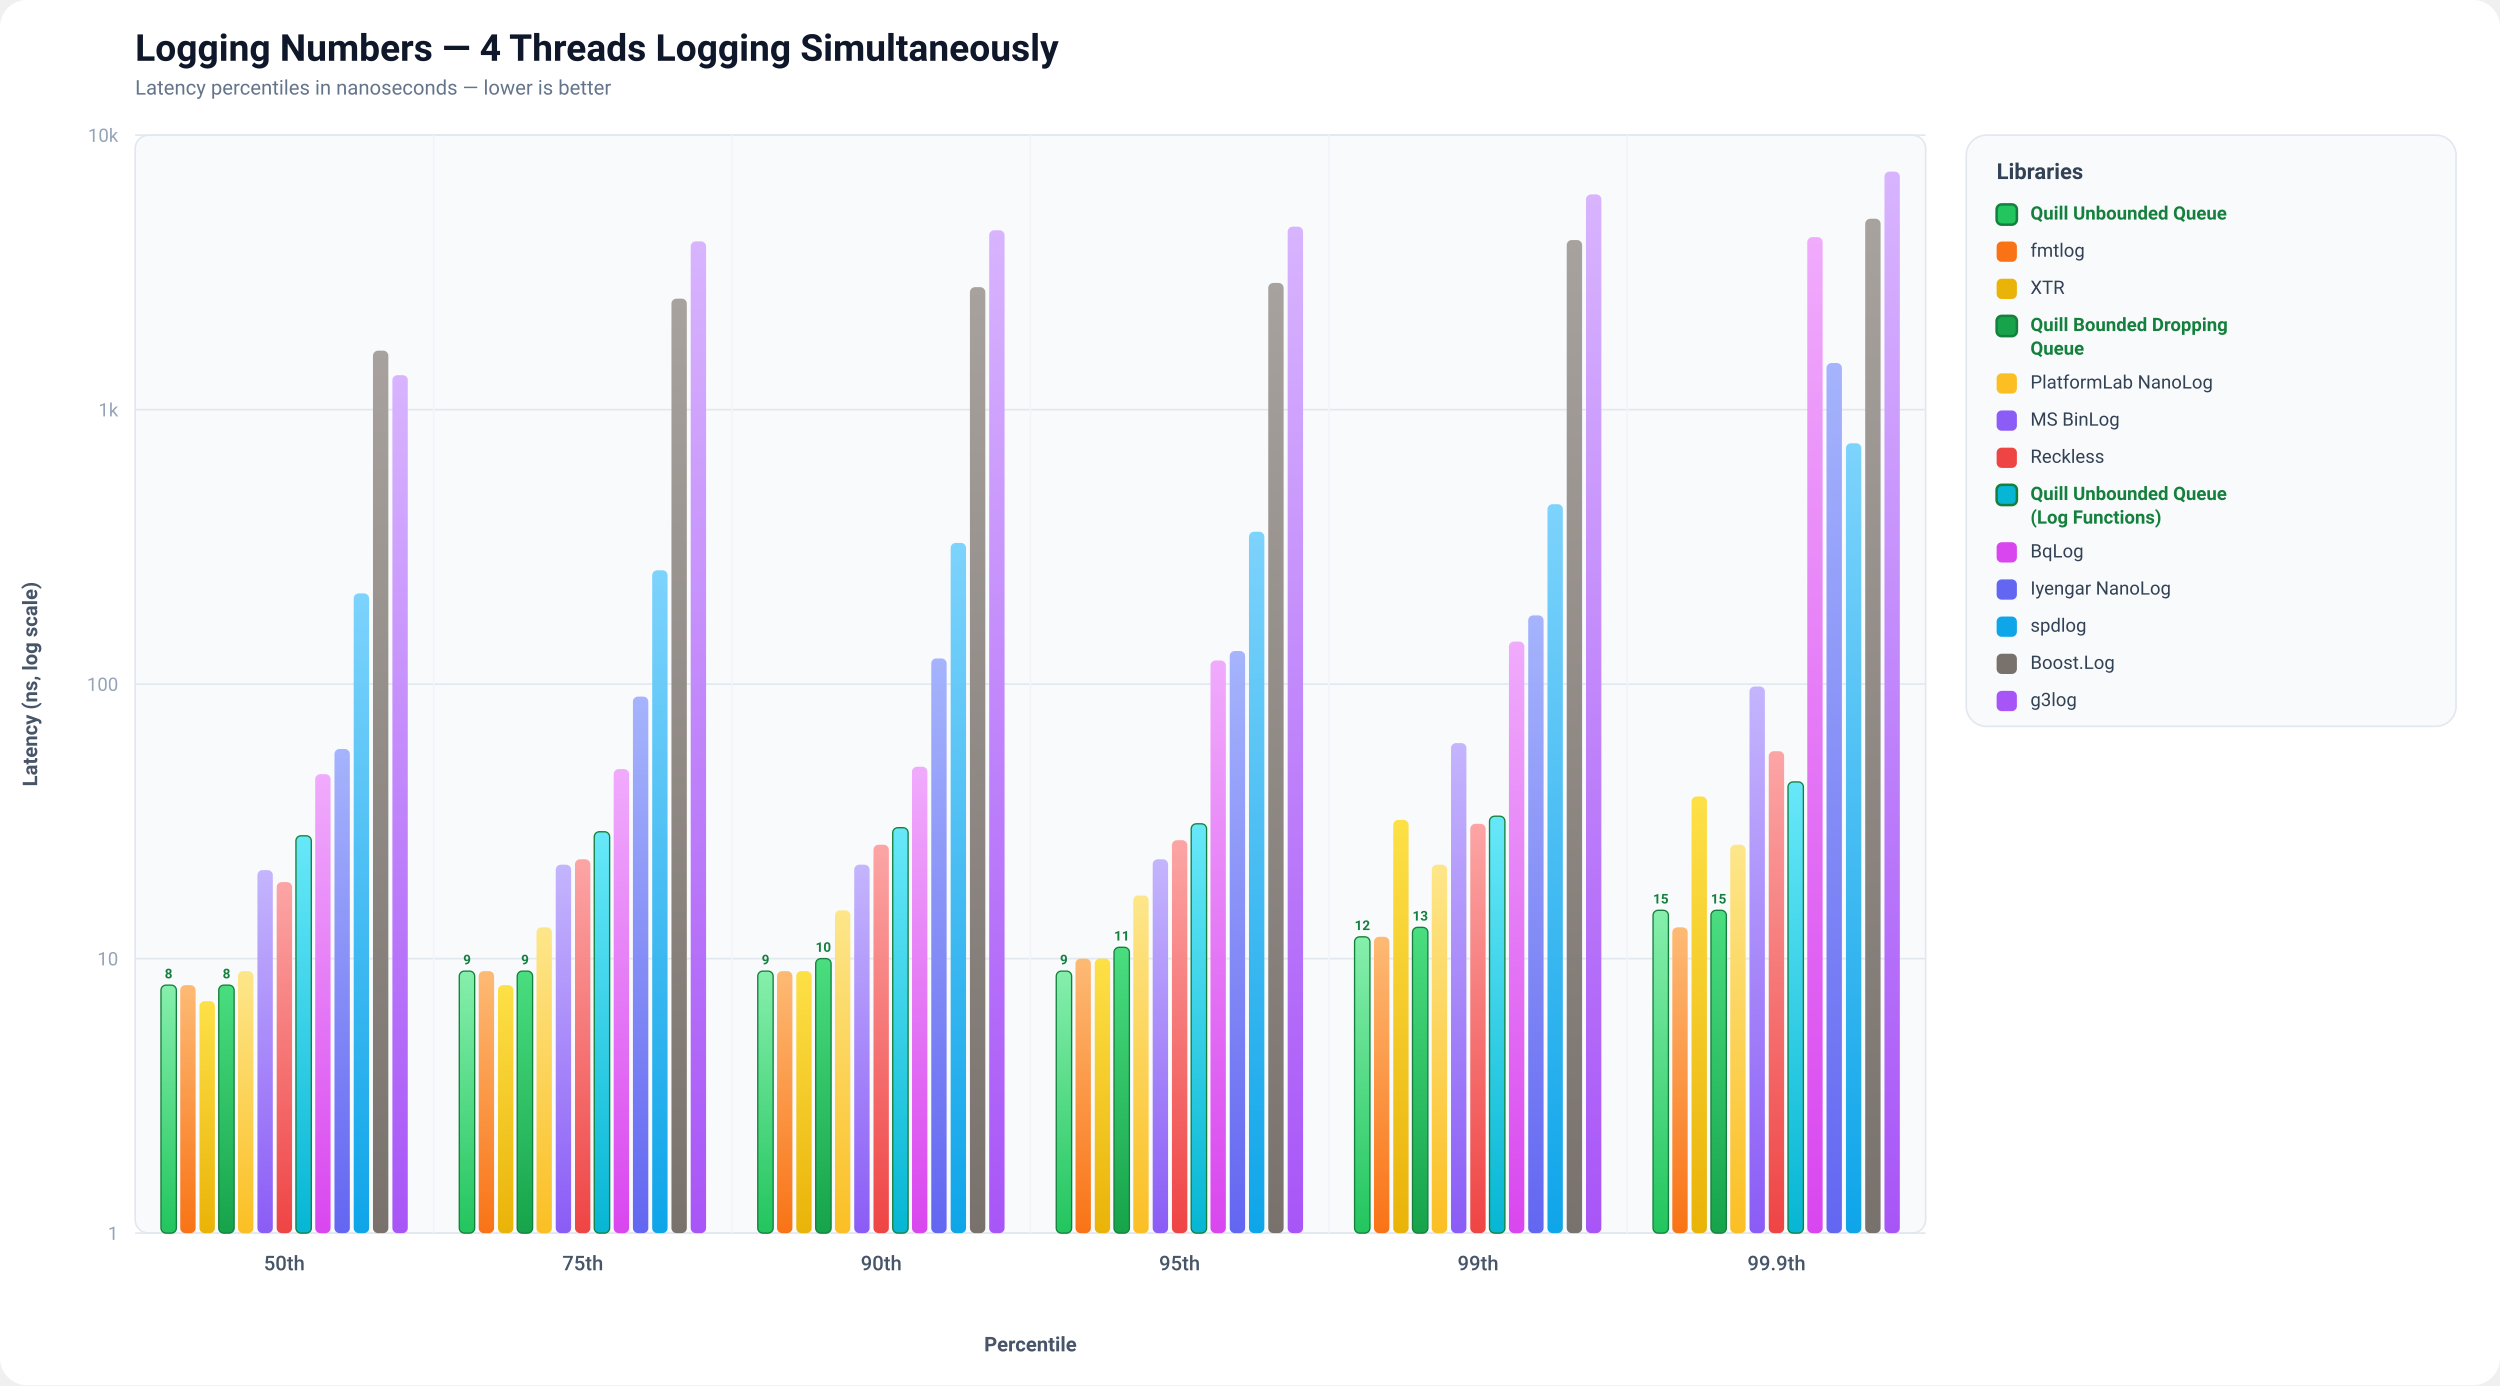
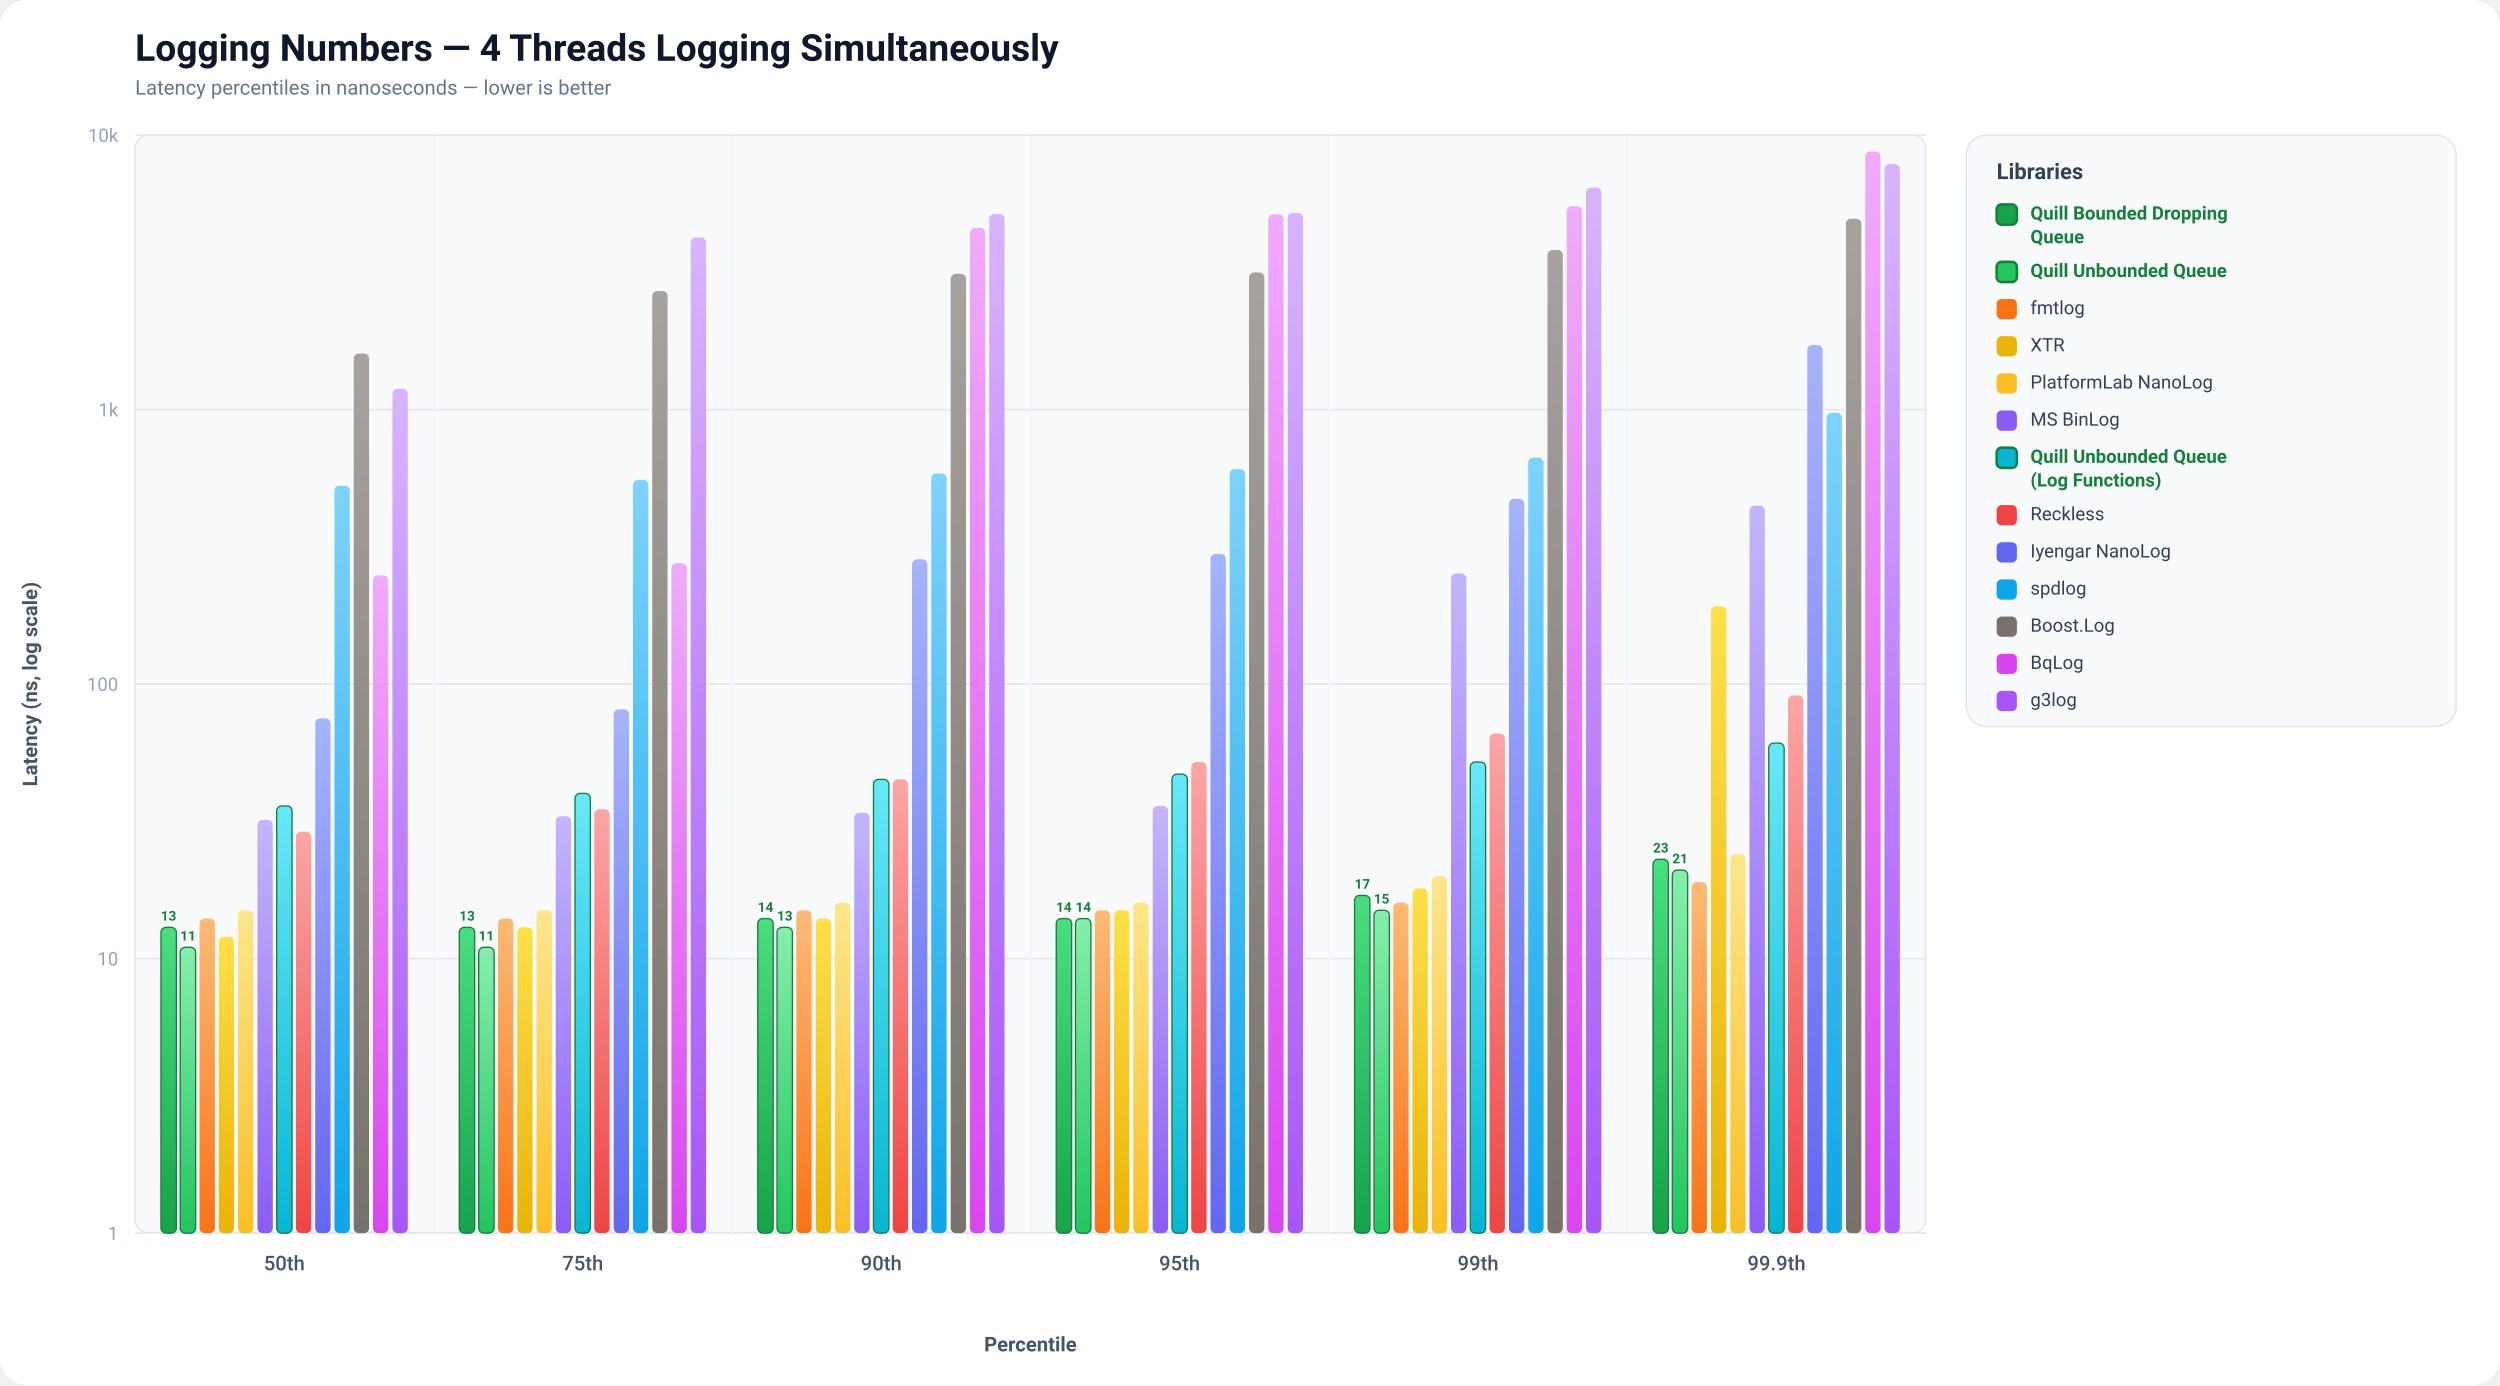
<svg xmlns="http://www.w3.org/2000/svg" width="1480" height="820" viewBox="0 0 1480 820">
  <defs>
+     <linearGradient id="grad_Quill_Bounded_Dropping_Queue" x1="0" y1="0" x2="0" y2="1">
+       <stop offset="0%" stop-color="#4ade80" />
+       <stop offset="100%" stop-color="#16a34a" />
+     </linearGradient>
    <linearGradient id="grad_Quill_Unbounded_Queue" x1="0" y1="0" x2="0" y2="1">
      <stop offset="0%" stop-color="#86efac" />
      <stop offset="100%" stop-color="#22c55e" />
    </linearGradient>
    <linearGradient id="grad_fmtlog" x1="0" y1="0" x2="0" y2="1">
      <stop offset="0%" stop-color="#fdba74" />
      <stop offset="100%" stop-color="#f97316" />
    </linearGradient>
    <linearGradient id="grad_XTR" x1="0" y1="0" x2="0" y2="1">
      <stop offset="0%" stop-color="#fde047" />
      <stop offset="100%" stop-color="#eab308" />
    </linearGradient>
-     <linearGradient id="grad_Quill_Bounded_Dropping_Queue" x1="0" y1="0" x2="0" y2="1">
-       <stop offset="0%" stop-color="#4ade80" />
-       <stop offset="100%" stop-color="#16a34a" />
-     </linearGradient>
    <linearGradient id="grad_PlatformLab_NanoLog" x1="0" y1="0" x2="0" y2="1">
      <stop offset="0%" stop-color="#fde68a" />
      <stop offset="100%" stop-color="#fbbf24" />
    </linearGradient>
    <linearGradient id="grad_MS_BinLog" x1="0" y1="0" x2="0" y2="1">
      <stop offset="0%" stop-color="#c4b5fd" />
      <stop offset="100%" stop-color="#8b5cf6" />
    </linearGradient>
+     <linearGradient id="grad_Quill_Unbounded_Queue__Log_Functions_" x1="0" y1="0" x2="0" y2="1">
+       <stop offset="0%" stop-color="#67e8f9" />
+       <stop offset="100%" stop-color="#06b6d4" />
+     </linearGradient>
    <linearGradient id="grad_Reckless" x1="0" y1="0" x2="0" y2="1">
      <stop offset="0%" stop-color="#fca5a5" />
      <stop offset="100%" stop-color="#ef4444" />
    </linearGradient>
-     <linearGradient id="grad_Quill_Unbounded_Queue__Log_Functions_" x1="0" y1="0" x2="0" y2="1">
-       <stop offset="0%" stop-color="#67e8f9" />
-       <stop offset="100%" stop-color="#06b6d4" />
+     <linearGradient id="grad_Iyengar_NanoLog" x1="0" y1="0" x2="0" y2="1">
+       <stop offset="0%" stop-color="#a5b4fc" />
+       <stop offset="100%" stop-color="#6366f1" />
+     </linearGradient>
+     <linearGradient id="grad_spdlog" x1="0" y1="0" x2="0" y2="1">
+       <stop offset="0%" stop-color="#7dd3fc" />
+       <stop offset="100%" stop-color="#0ea5e9" />
+     </linearGradient>
+     <linearGradient id="grad_Boost_Log" x1="0" y1="0" x2="0" y2="1">
+       <stop offset="0%" stop-color="#a8a29e" />
+       <stop offset="100%" stop-color="#78716c" />
    </linearGradient>
    <linearGradient id="grad_BqLog" x1="0" y1="0" x2="0" y2="1">
      <stop offset="0%" stop-color="#f0abfc" />
      <stop offset="100%" stop-color="#d946ef" />
-     </linearGradient>
-     <linearGradient id="grad_Iyengar_NanoLog" x1="0" y1="0" x2="0" y2="1">
-       <stop offset="0%" stop-color="#a5b4fc" />
-       <stop offset="100%" stop-color="#6366f1" />
-     </linearGradient>
-     <linearGradient id="grad_spdlog" x1="0" y1="0" x2="0" y2="1">
-       <stop offset="0%" stop-color="#7dd3fc" />
-       <stop offset="100%" stop-color="#0ea5e9" />
-     </linearGradient>
-     <linearGradient id="grad_Boost_Log" x1="0" y1="0" x2="0" y2="1">
-       <stop offset="0%" stop-color="#a8a29e" />
-       <stop offset="100%" stop-color="#78716c" />
    </linearGradient>
    <linearGradient id="grad_g3log" x1="0" y1="0" x2="0" y2="1">
      <stop offset="0%" stop-color="#d8b4fe" />
      <stop offset="100%" stop-color="#a855f7" />
    </linearGradient>
  </defs>
  <rect width="100%" height="100%" fill="#ffffff" rx="16" />
  <text x="80.0" y="36.0" font-family="-apple-system, BlinkMacSystemFont, Segoe UI, Roboto, Helvetica Neue, Arial, sans-serif" font-size="22" font-weight="700" text-anchor="start" fill="#0f172a">Logging Numbers — 4 Threads Logging Simultaneously</text>
  <text x="80.0" y="56.0" font-family="-apple-system, BlinkMacSystemFont, Segoe UI, Roboto, Helvetica Neue, Arial, sans-serif" font-size="12" font-weight="400" text-anchor="start" fill="#64748b">Latency percentiles in nanoseconds — lower is better</text>
  <rect x="80" y="80" width="1060" height="650" rx="8" fill="#f8fafc" stroke="#e2e8f0" stroke-width="1" />
  <line x1="80" y1="730.0" x2="1140" y2="730.0" stroke="#e2e8f0" stroke-width="1" />
  <text x="70.0" y="734.0" font-family="-apple-system, BlinkMacSystemFont, Segoe UI, Roboto, Helvetica Neue, Arial, sans-serif" font-size="11" font-weight="400" text-anchor="end" fill="#94a3b8">1</text>
  <line x1="80" y1="567.5" x2="1140" y2="567.5" stroke="#e2e8f0" stroke-width="1" />
  <text x="70.0" y="571.5" font-family="-apple-system, BlinkMacSystemFont, Segoe UI, Roboto, Helvetica Neue, Arial, sans-serif" font-size="11" font-weight="400" text-anchor="end" fill="#94a3b8">10</text>
  <line x1="80" y1="405.0" x2="1140" y2="405.0" stroke="#e2e8f0" stroke-width="1" />
  <text x="70.0" y="409.0" font-family="-apple-system, BlinkMacSystemFont, Segoe UI, Roboto, Helvetica Neue, Arial, sans-serif" font-size="11" font-weight="400" text-anchor="end" fill="#94a3b8">100</text>
  <line x1="80" y1="242.5" x2="1140" y2="242.5" stroke="#e2e8f0" stroke-width="1" />
  <text x="70.0" y="246.5" font-family="-apple-system, BlinkMacSystemFont, Segoe UI, Roboto, Helvetica Neue, Arial, sans-serif" font-size="11" font-weight="400" text-anchor="end" fill="#94a3b8">1k</text>
  <line x1="80" y1="80.0" x2="1140" y2="80.0" stroke="#e2e8f0" stroke-width="1" />
  <text x="70.0" y="84.0" font-family="-apple-system, BlinkMacSystemFont, Segoe UI, Roboto, Helvetica Neue, Arial, sans-serif" font-size="11" font-weight="400" text-anchor="end" fill="#94a3b8">10k</text>
  <text x="168.3" y="752.0" font-family="-apple-system, BlinkMacSystemFont, Segoe UI, Roboto, Helvetica Neue, Arial, sans-serif" font-size="12" font-weight="500" text-anchor="middle" fill="#475569">50th</text>
-   <rect x="95.3" y="583.2" width="9.1" height="146.8" rx="3" fill="url(#grad_Quill_Unbounded_Queue)" stroke="#15803d" stroke-width="0.8" />
-   <rect x="106.7" y="583.2" width="9.1" height="146.8" rx="3" fill="url(#grad_fmtlog)" />
-   <rect x="118.1" y="592.7" width="9.1" height="137.3" rx="3" fill="url(#grad_XTR)" />
-   <rect x="129.5" y="583.2" width="9.1" height="146.8" rx="3" fill="url(#grad_Quill_Bounded_Dropping_Queue)" stroke="#15803d" stroke-width="0.8" />
-   <rect x="140.9" y="574.9" width="9.1" height="155.1" rx="3" fill="url(#grad_PlatformLab_NanoLog)" />
-   <rect x="152.4" y="515.1" width="9.1" height="214.9" rx="3" fill="url(#grad_MS_BinLog)" />
-   <rect x="163.8" y="522.2" width="9.1" height="207.8" rx="3" fill="url(#grad_Reckless)" />
-   <rect x="175.2" y="494.8" width="9.1" height="235.2" rx="3" fill="url(#grad_Quill_Unbounded_Queue__Log_Functions_)" stroke="#15803d" stroke-width="0.8" />
-   <rect x="186.6" y="458.3" width="9.1" height="271.7" rx="3" fill="url(#grad_BqLog)" />
-   <rect x="198.0" y="443.4" width="9.1" height="286.6" rx="3" fill="url(#grad_Iyengar_NanoLog)" />
-   <rect x="209.4" y="351.3" width="9.1" height="378.7" rx="3" fill="url(#grad_spdlog)" />
-   <rect x="220.8" y="207.6" width="9.1" height="522.4" rx="3" fill="url(#grad_Boost_Log)" />
-   <rect x="232.3" y="222.1" width="9.1" height="507.9" rx="3" fill="url(#grad_g3log)" />
+   <rect x="95.3" y="549.0" width="9.1" height="181.0" rx="3" fill="url(#grad_Quill_Bounded_Dropping_Queue)" stroke="#15803d" stroke-width="0.8" />
+   <rect x="106.7" y="560.8" width="9.1" height="169.2" rx="3" fill="url(#grad_Quill_Unbounded_Queue)" stroke="#15803d" stroke-width="0.8" />
+   <rect x="118.1" y="543.8" width="9.1" height="186.2" rx="3" fill="url(#grad_fmtlog)" />
+   <rect x="129.5" y="554.6" width="9.1" height="175.4" rx="3" fill="url(#grad_XTR)" />
+   <rect x="140.9" y="538.9" width="9.1" height="191.1" rx="3" fill="url(#grad_PlatformLab_NanoLog)" />
+   <rect x="152.4" y="485.4" width="9.1" height="244.6" rx="3" fill="url(#grad_MS_BinLog)" />
+   <rect x="163.8" y="477.1" width="9.1" height="252.9" rx="3" fill="url(#grad_Quill_Unbounded_Queue__Log_Functions_)" stroke="#15803d" stroke-width="0.8" />
+   <rect x="175.2" y="492.4" width="9.1" height="237.6" rx="3" fill="url(#grad_Reckless)" />
+   <rect x="186.6" y="425.3" width="9.1" height="304.7" rx="3" fill="url(#grad_Iyengar_NanoLog)" />
+   <rect x="198.0" y="287.6" width="9.1" height="442.4" rx="3" fill="url(#grad_spdlog)" />
+   <rect x="209.4" y="209.3" width="9.1" height="520.7" rx="3" fill="url(#grad_Boost_Log)" />
+   <rect x="220.8" y="340.6" width="9.1" height="389.4" rx="3" fill="url(#grad_BqLog)" />
+   <rect x="232.3" y="230.1" width="9.1" height="499.9" rx="3" fill="url(#grad_g3log)" />
  <line x1="256.7" y1="80" x2="256.7" y2="730" stroke="#f1f5f9" stroke-width="1" />
  <text x="345.0" y="752.0" font-family="-apple-system, BlinkMacSystemFont, Segoe UI, Roboto, Helvetica Neue, Arial, sans-serif" font-size="12" font-weight="500" text-anchor="middle" fill="#475569">75th</text>
-   <rect x="271.9" y="574.9" width="9.1" height="155.1" rx="3" fill="url(#grad_Quill_Unbounded_Queue)" stroke="#15803d" stroke-width="0.8" />
-   <rect x="283.4" y="574.9" width="9.1" height="155.1" rx="3" fill="url(#grad_fmtlog)" />
-   <rect x="294.8" y="583.2" width="9.1" height="146.8" rx="3" fill="url(#grad_XTR)" />
-   <rect x="306.2" y="574.9" width="9.1" height="155.1" rx="3" fill="url(#grad_Quill_Bounded_Dropping_Queue)" stroke="#15803d" stroke-width="0.8" />
-   <rect x="317.6" y="549.0" width="9.1" height="181.0" rx="3" fill="url(#grad_PlatformLab_NanoLog)" />
-   <rect x="329.0" y="511.9" width="9.1" height="218.1" rx="3" fill="url(#grad_MS_BinLog)" />
-   <rect x="340.4" y="508.7" width="9.1" height="221.3" rx="3" fill="url(#grad_Reckless)" />
-   <rect x="351.8" y="492.4" width="9.1" height="237.6" rx="3" fill="url(#grad_Quill_Unbounded_Queue__Log_Functions_)" stroke="#15803d" stroke-width="0.8" />
-   <rect x="363.3" y="455.3" width="9.1" height="274.7" rx="3" fill="url(#grad_BqLog)" />
-   <rect x="374.7" y="412.4" width="9.1" height="317.6" rx="3" fill="url(#grad_Iyengar_NanoLog)" />
-   <rect x="386.1" y="337.6" width="9.1" height="392.4" rx="3" fill="url(#grad_spdlog)" />
-   <rect x="397.5" y="176.8" width="9.1" height="553.2" rx="3" fill="url(#grad_Boost_Log)" />
-   <rect x="408.9" y="142.9" width="9.1" height="587.1" rx="3" fill="url(#grad_g3log)" />
+   <rect x="271.9" y="549.0" width="9.1" height="181.0" rx="3" fill="url(#grad_Quill_Bounded_Dropping_Queue)" stroke="#15803d" stroke-width="0.8" />
+   <rect x="283.4" y="560.8" width="9.1" height="169.2" rx="3" fill="url(#grad_Quill_Unbounded_Queue)" stroke="#15803d" stroke-width="0.8" />
+   <rect x="294.8" y="543.8" width="9.1" height="186.2" rx="3" fill="url(#grad_fmtlog)" />
+   <rect x="306.2" y="549.0" width="9.1" height="181.0" rx="3" fill="url(#grad_XTR)" />
+   <rect x="317.6" y="538.9" width="9.1" height="191.1" rx="3" fill="url(#grad_PlatformLab_NanoLog)" />
+   <rect x="329.0" y="483.2" width="9.1" height="246.8" rx="3" fill="url(#grad_MS_BinLog)" />
+   <rect x="340.4" y="469.7" width="9.1" height="260.3" rx="3" fill="url(#grad_Quill_Unbounded_Queue__Log_Functions_)" stroke="#15803d" stroke-width="0.8" />
+   <rect x="351.8" y="479.1" width="9.1" height="250.9" rx="3" fill="url(#grad_Reckless)" />
+   <rect x="363.3" y="419.9" width="9.1" height="310.1" rx="3" fill="url(#grad_Iyengar_NanoLog)" />
+   <rect x="374.7" y="284.1" width="9.1" height="445.9" rx="3" fill="url(#grad_spdlog)" />
+   <rect x="386.1" y="172.3" width="9.1" height="557.7" rx="3" fill="url(#grad_Boost_Log)" />
+   <rect x="397.5" y="333.4" width="9.1" height="396.6" rx="3" fill="url(#grad_BqLog)" />
+   <rect x="408.9" y="140.6" width="9.1" height="589.4" rx="3" fill="url(#grad_g3log)" />
  <line x1="433.3" y1="80" x2="433.3" y2="730" stroke="#f1f5f9" stroke-width="1" />
  <text x="521.7" y="752.0" font-family="-apple-system, BlinkMacSystemFont, Segoe UI, Roboto, Helvetica Neue, Arial, sans-serif" font-size="12" font-weight="500" text-anchor="middle" fill="#475569">90th</text>
-   <rect x="448.6" y="574.9" width="9.1" height="155.1" rx="3" fill="url(#grad_Quill_Unbounded_Queue)" stroke="#15803d" stroke-width="0.8" />
-   <rect x="460.0" y="574.9" width="9.1" height="155.1" rx="3" fill="url(#grad_fmtlog)" />
-   <rect x="471.4" y="574.9" width="9.1" height="155.1" rx="3" fill="url(#grad_XTR)" />
-   <rect x="482.9" y="567.5" width="9.1" height="162.5" rx="3" fill="url(#grad_Quill_Bounded_Dropping_Queue)" stroke="#15803d" stroke-width="0.8" />
-   <rect x="494.3" y="538.9" width="9.1" height="191.1" rx="3" fill="url(#grad_PlatformLab_NanoLog)" />
-   <rect x="505.7" y="511.9" width="9.1" height="218.1" rx="3" fill="url(#grad_MS_BinLog)" />
-   <rect x="517.1" y="500.1" width="9.1" height="229.9" rx="3" fill="url(#grad_Reckless)" />
-   <rect x="528.5" y="490.0" width="9.1" height="240.0" rx="3" fill="url(#grad_Quill_Unbounded_Queue__Log_Functions_)" stroke="#15803d" stroke-width="0.8" />
-   <rect x="539.9" y="453.9" width="9.1" height="276.1" rx="3" fill="url(#grad_BqLog)" />
-   <rect x="551.3" y="389.8" width="9.1" height="340.2" rx="3" fill="url(#grad_Iyengar_NanoLog)" />
-   <rect x="562.8" y="321.4" width="9.1" height="408.6" rx="3" fill="url(#grad_spdlog)" />
-   <rect x="574.2" y="170.0" width="9.1" height="560.0" rx="3" fill="url(#grad_Boost_Log)" />
-   <rect x="585.6" y="136.3" width="9.1" height="593.7" rx="3" fill="url(#grad_g3log)" />
+   <rect x="448.6" y="543.8" width="9.1" height="186.2" rx="3" fill="url(#grad_Quill_Bounded_Dropping_Queue)" stroke="#15803d" stroke-width="0.8" />
+   <rect x="460.0" y="549.0" width="9.1" height="181.0" rx="3" fill="url(#grad_Quill_Unbounded_Queue)" stroke="#15803d" stroke-width="0.8" />
+   <rect x="471.4" y="538.9" width="9.1" height="191.1" rx="3" fill="url(#grad_fmtlog)" />
+   <rect x="482.9" y="543.8" width="9.1" height="186.2" rx="3" fill="url(#grad_XTR)" />
+   <rect x="494.3" y="534.3" width="9.1" height="195.7" rx="3" fill="url(#grad_PlatformLab_NanoLog)" />
+   <rect x="505.7" y="481.1" width="9.1" height="248.9" rx="3" fill="url(#grad_MS_BinLog)" />
+   <rect x="517.1" y="461.4" width="9.1" height="268.6" rx="3" fill="url(#grad_Quill_Unbounded_Queue__Log_Functions_)" stroke="#15803d" stroke-width="0.8" />
+   <rect x="528.5" y="461.4" width="9.1" height="268.6" rx="3" fill="url(#grad_Reckless)" />
+   <rect x="539.9" y="331.1" width="9.1" height="398.9" rx="3" fill="url(#grad_Iyengar_NanoLog)" />
+   <rect x="551.3" y="280.3" width="9.1" height="449.7" rx="3" fill="url(#grad_spdlog)" />
+   <rect x="562.8" y="162.1" width="9.1" height="567.9" rx="3" fill="url(#grad_Boost_Log)" />
+   <rect x="574.2" y="134.9" width="9.1" height="595.1" rx="3" fill="url(#grad_BqLog)" />
+   <rect x="585.6" y="126.6" width="9.1" height="603.4" rx="3" fill="url(#grad_g3log)" />
  <line x1="610.0" y1="80" x2="610.0" y2="730" stroke="#f1f5f9" stroke-width="1" />
  <text x="698.3" y="752.0" font-family="-apple-system, BlinkMacSystemFont, Segoe UI, Roboto, Helvetica Neue, Arial, sans-serif" font-size="12" font-weight="500" text-anchor="middle" fill="#475569">95th</text>
-   <rect x="625.3" y="574.9" width="9.1" height="155.1" rx="3" fill="url(#grad_Quill_Unbounded_Queue)" stroke="#15803d" stroke-width="0.8" />
-   <rect x="636.7" y="567.5" width="9.1" height="162.5" rx="3" fill="url(#grad_fmtlog)" />
-   <rect x="648.1" y="567.5" width="9.1" height="162.5" rx="3" fill="url(#grad_XTR)" />
-   <rect x="659.5" y="560.8" width="9.1" height="169.2" rx="3" fill="url(#grad_Quill_Bounded_Dropping_Queue)" stroke="#15803d" stroke-width="0.8" />
-   <rect x="670.9" y="530.1" width="9.1" height="199.9" rx="3" fill="url(#grad_PlatformLab_NanoLog)" />
-   <rect x="682.4" y="508.7" width="9.1" height="221.3" rx="3" fill="url(#grad_MS_BinLog)" />
-   <rect x="693.8" y="497.4" width="9.1" height="232.6" rx="3" fill="url(#grad_Reckless)" />
-   <rect x="705.2" y="487.7" width="9.1" height="242.3" rx="3" fill="url(#grad_Quill_Unbounded_Queue__Log_Functions_)" stroke="#15803d" stroke-width="0.8" />
-   <rect x="716.6" y="391.0" width="9.1" height="339.0" rx="3" fill="url(#grad_BqLog)" />
-   <rect x="728.0" y="385.4" width="9.1" height="344.6" rx="3" fill="url(#grad_Iyengar_NanoLog)" />
-   <rect x="739.4" y="314.8" width="9.1" height="415.2" rx="3" fill="url(#grad_spdlog)" />
-   <rect x="750.8" y="167.5" width="9.1" height="562.5" rx="3" fill="url(#grad_Boost_Log)" />
-   <rect x="762.3" y="134.2" width="9.1" height="595.8" rx="3" fill="url(#grad_g3log)" />
+   <rect x="625.3" y="543.8" width="9.1" height="186.2" rx="3" fill="url(#grad_Quill_Bounded_Dropping_Queue)" stroke="#15803d" stroke-width="0.8" />
+   <rect x="636.7" y="543.8" width="9.1" height="186.2" rx="3" fill="url(#grad_Quill_Unbounded_Queue)" stroke="#15803d" stroke-width="0.8" />
+   <rect x="648.1" y="538.9" width="9.1" height="191.1" rx="3" fill="url(#grad_fmtlog)" />
+   <rect x="659.5" y="538.9" width="9.1" height="191.1" rx="3" fill="url(#grad_XTR)" />
+   <rect x="670.9" y="534.3" width="9.1" height="195.7" rx="3" fill="url(#grad_PlatformLab_NanoLog)" />
+   <rect x="682.4" y="477.1" width="9.1" height="252.9" rx="3" fill="url(#grad_MS_BinLog)" />
+   <rect x="693.8" y="458.3" width="9.1" height="271.7" rx="3" fill="url(#grad_Quill_Unbounded_Queue__Log_Functions_)" stroke="#15803d" stroke-width="0.8" />
+   <rect x="705.2" y="451.1" width="9.1" height="278.9" rx="3" fill="url(#grad_Reckless)" />
+   <rect x="716.6" y="327.9" width="9.1" height="402.1" rx="3" fill="url(#grad_Iyengar_NanoLog)" />
+   <rect x="728.0" y="277.7" width="9.1" height="452.3" rx="3" fill="url(#grad_spdlog)" />
+   <rect x="739.4" y="161.3" width="9.1" height="568.7" rx="3" fill="url(#grad_Boost_Log)" />
+   <rect x="750.8" y="126.8" width="9.1" height="603.2" rx="3" fill="url(#grad_BqLog)" />
+   <rect x="762.3" y="126.0" width="9.1" height="604.0" rx="3" fill="url(#grad_g3log)" />
  <line x1="786.7" y1="80" x2="786.7" y2="730" stroke="#f1f5f9" stroke-width="1" />
  <text x="875.0" y="752.0" font-family="-apple-system, BlinkMacSystemFont, Segoe UI, Roboto, Helvetica Neue, Arial, sans-serif" font-size="12" font-weight="500" text-anchor="middle" fill="#475569">99th</text>
-   <rect x="801.9" y="554.6" width="9.1" height="175.4" rx="3" fill="url(#grad_Quill_Unbounded_Queue)" stroke="#15803d" stroke-width="0.8" />
-   <rect x="813.4" y="554.6" width="9.1" height="175.4" rx="3" fill="url(#grad_fmtlog)" />
-   <rect x="824.8" y="485.4" width="9.1" height="244.6" rx="3" fill="url(#grad_XTR)" />
-   <rect x="836.2" y="549.0" width="9.1" height="181.0" rx="3" fill="url(#grad_Quill_Bounded_Dropping_Queue)" stroke="#15803d" stroke-width="0.8" />
-   <rect x="847.6" y="511.9" width="9.1" height="218.1" rx="3" fill="url(#grad_PlatformLab_NanoLog)" />
-   <rect x="859.0" y="439.9" width="9.1" height="290.1" rx="3" fill="url(#grad_MS_BinLog)" />
-   <rect x="870.4" y="487.7" width="9.1" height="242.3" rx="3" fill="url(#grad_Reckless)" />
-   <rect x="881.8" y="483.2" width="9.1" height="246.8" rx="3" fill="url(#grad_Quill_Unbounded_Queue__Log_Functions_)" stroke="#15803d" stroke-width="0.8" />
-   <rect x="893.3" y="379.8" width="9.1" height="350.2" rx="3" fill="url(#grad_BqLog)" />
-   <rect x="904.7" y="364.3" width="9.1" height="365.7" rx="3" fill="url(#grad_Iyengar_NanoLog)" />
-   <rect x="916.1" y="298.5" width="9.1" height="431.5" rx="3" fill="url(#grad_spdlog)" />
-   <rect x="927.5" y="142.1" width="9.1" height="587.9" rx="3" fill="url(#grad_Boost_Log)" />
-   <rect x="938.9" y="115.1" width="9.1" height="614.9" rx="3" fill="url(#grad_g3log)" />
+   <rect x="801.9" y="530.1" width="9.1" height="199.9" rx="3" fill="url(#grad_Quill_Bounded_Dropping_Queue)" stroke="#15803d" stroke-width="0.8" />
+   <rect x="813.4" y="538.9" width="9.1" height="191.1" rx="3" fill="url(#grad_Quill_Unbounded_Queue)" stroke="#15803d" stroke-width="0.8" />
+   <rect x="824.8" y="534.3" width="9.1" height="195.7" rx="3" fill="url(#grad_fmtlog)" />
+   <rect x="836.2" y="526.0" width="9.1" height="204.0" rx="3" fill="url(#grad_XTR)" />
+   <rect x="847.6" y="518.6" width="9.1" height="211.4" rx="3" fill="url(#grad_PlatformLab_NanoLog)" />
+   <rect x="859.0" y="339.5" width="9.1" height="390.5" rx="3" fill="url(#grad_MS_BinLog)" />
+   <rect x="870.4" y="451.1" width="9.1" height="278.9" rx="3" fill="url(#grad_Quill_Unbounded_Queue__Log_Functions_)" stroke="#15803d" stroke-width="0.8" />
+   <rect x="881.8" y="434.3" width="9.1" height="295.7" rx="3" fill="url(#grad_Reckless)" />
+   <rect x="893.3" y="295.3" width="9.1" height="434.7" rx="3" fill="url(#grad_Iyengar_NanoLog)" />
+   <rect x="904.7" y="270.9" width="9.1" height="459.1" rx="3" fill="url(#grad_spdlog)" />
+   <rect x="916.1" y="148.0" width="9.1" height="582.0" rx="3" fill="url(#grad_Boost_Log)" />
+   <rect x="927.5" y="122.1" width="9.1" height="607.9" rx="3" fill="url(#grad_BqLog)" />
+   <rect x="938.9" y="111.0" width="9.1" height="619.0" rx="3" fill="url(#grad_g3log)" />
  <line x1="963.3" y1="80" x2="963.3" y2="730" stroke="#f1f5f9" stroke-width="1" />
  <text x="1051.7" y="752.0" font-family="-apple-system, BlinkMacSystemFont, Segoe UI, Roboto, Helvetica Neue, Arial, sans-serif" font-size="12" font-weight="500" text-anchor="middle" fill="#475569">99.9th</text>
-   <rect x="978.6" y="538.9" width="9.1" height="191.1" rx="3" fill="url(#grad_Quill_Unbounded_Queue)" stroke="#15803d" stroke-width="0.8" />
-   <rect x="990.0" y="549.0" width="9.1" height="181.0" rx="3" fill="url(#grad_fmtlog)" />
-   <rect x="1001.4" y="471.5" width="9.1" height="258.5" rx="3" fill="url(#grad_XTR)" />
-   <rect x="1012.9" y="538.9" width="9.1" height="191.1" rx="3" fill="url(#grad_Quill_Bounded_Dropping_Queue)" stroke="#15803d" stroke-width="0.8" />
-   <rect x="1024.3" y="500.1" width="9.1" height="229.9" rx="3" fill="url(#grad_PlatformLab_NanoLog)" />
-   <rect x="1035.7" y="406.4" width="9.1" height="323.6" rx="3" fill="url(#grad_MS_BinLog)" />
-   <rect x="1047.1" y="444.7" width="9.1" height="285.3" rx="3" fill="url(#grad_Reckless)" />
-   <rect x="1058.5" y="462.9" width="9.1" height="267.1" rx="3" fill="url(#grad_Quill_Unbounded_Queue__Log_Functions_)" stroke="#15803d" stroke-width="0.8" />
-   <rect x="1069.9" y="140.4" width="9.1" height="589.6" rx="3" fill="url(#grad_BqLog)" />
-   <rect x="1081.3" y="214.9" width="9.1" height="515.1" rx="3" fill="url(#grad_Iyengar_NanoLog)" />
-   <rect x="1092.8" y="262.4" width="9.1" height="467.6" rx="3" fill="url(#grad_spdlog)" />
-   <rect x="1104.2" y="129.5" width="9.1" height="600.5" rx="3" fill="url(#grad_Boost_Log)" />
-   <rect x="1115.6" y="101.6" width="9.1" height="628.4" rx="3" fill="url(#grad_g3log)" />
-   <text x="99.8" y="579.2" font-family="-apple-system, BlinkMacSystemFont, Segoe UI, Roboto, Helvetica Neue, Arial, sans-serif" font-size="8" font-weight="700" text-anchor="middle" fill="#15803d">8</text>
-   <text x="134.1" y="579.2" font-family="-apple-system, BlinkMacSystemFont, Segoe UI, Roboto, Helvetica Neue, Arial, sans-serif" font-size="8" font-weight="700" text-anchor="middle" fill="#15803d">8</text>
-   <text x="276.5" y="570.9" font-family="-apple-system, BlinkMacSystemFont, Segoe UI, Roboto, Helvetica Neue, Arial, sans-serif" font-size="8" font-weight="700" text-anchor="middle" fill="#15803d">9</text>
-   <text x="310.8" y="570.9" font-family="-apple-system, BlinkMacSystemFont, Segoe UI, Roboto, Helvetica Neue, Arial, sans-serif" font-size="8" font-weight="700" text-anchor="middle" fill="#15803d">9</text>
-   <text x="453.2" y="570.9" font-family="-apple-system, BlinkMacSystemFont, Segoe UI, Roboto, Helvetica Neue, Arial, sans-serif" font-size="8" font-weight="700" text-anchor="middle" fill="#15803d">9</text>
-   <text x="487.4" y="563.5" font-family="-apple-system, BlinkMacSystemFont, Segoe UI, Roboto, Helvetica Neue, Arial, sans-serif" font-size="8" font-weight="700" text-anchor="middle" fill="#15803d">10</text>
-   <text x="629.8" y="570.9" font-family="-apple-system, BlinkMacSystemFont, Segoe UI, Roboto, Helvetica Neue, Arial, sans-serif" font-size="8" font-weight="700" text-anchor="middle" fill="#15803d">9</text>
-   <text x="664.1" y="556.8" font-family="-apple-system, BlinkMacSystemFont, Segoe UI, Roboto, Helvetica Neue, Arial, sans-serif" font-size="8" font-weight="700" text-anchor="middle" fill="#15803d">11</text>
-   <text x="806.5" y="550.6" font-family="-apple-system, BlinkMacSystemFont, Segoe UI, Roboto, Helvetica Neue, Arial, sans-serif" font-size="8" font-weight="700" text-anchor="middle" fill="#15803d">12</text>
-   <text x="840.8" y="545.0" font-family="-apple-system, BlinkMacSystemFont, Segoe UI, Roboto, Helvetica Neue, Arial, sans-serif" font-size="8" font-weight="700" text-anchor="middle" fill="#15803d">13</text>
-   <text x="983.2" y="534.9" font-family="-apple-system, BlinkMacSystemFont, Segoe UI, Roboto, Helvetica Neue, Arial, sans-serif" font-size="8" font-weight="700" text-anchor="middle" fill="#15803d">15</text>
-   <text x="1017.4" y="534.9" font-family="-apple-system, BlinkMacSystemFont, Segoe UI, Roboto, Helvetica Neue, Arial, sans-serif" font-size="8" font-weight="700" text-anchor="middle" fill="#15803d">15</text>
+   <rect x="978.6" y="508.7" width="9.1" height="221.3" rx="3" fill="url(#grad_Quill_Bounded_Dropping_Queue)" stroke="#15803d" stroke-width="0.8" />
+   <rect x="990.0" y="515.1" width="9.1" height="214.9" rx="3" fill="url(#grad_Quill_Unbounded_Queue)" stroke="#15803d" stroke-width="0.8" />
+   <rect x="1001.4" y="522.2" width="9.1" height="207.8" rx="3" fill="url(#grad_fmtlog)" />
+   <rect x="1012.9" y="359.0" width="9.1" height="371.0" rx="3" fill="url(#grad_XTR)" />
+   <rect x="1024.3" y="505.7" width="9.1" height="224.3" rx="3" fill="url(#grad_PlatformLab_NanoLog)" />
+   <rect x="1035.7" y="299.3" width="9.1" height="430.7" rx="3" fill="url(#grad_MS_BinLog)" />
+   <rect x="1047.1" y="439.9" width="9.1" height="290.1" rx="3" fill="url(#grad_Quill_Unbounded_Queue__Log_Functions_)" stroke="#15803d" stroke-width="0.8" />
+   <rect x="1058.5" y="411.7" width="9.1" height="318.3" rx="3" fill="url(#grad_Reckless)" />
+   <rect x="1069.9" y="204.2" width="9.1" height="525.8" rx="3" fill="url(#grad_Iyengar_NanoLog)" />
+   <rect x="1081.3" y="244.4" width="9.1" height="485.6" rx="3" fill="url(#grad_spdlog)" />
+   <rect x="1092.8" y="129.5" width="9.1" height="600.5" rx="3" fill="url(#grad_Boost_Log)" />
+   <rect x="1104.2" y="89.7" width="9.1" height="640.3" rx="3" fill="url(#grad_BqLog)" />
+   <rect x="1115.6" y="97.1" width="9.1" height="632.9" rx="3" fill="url(#grad_g3log)" />
+   <text x="99.8" y="545.0" font-family="-apple-system, BlinkMacSystemFont, Segoe UI, Roboto, Helvetica Neue, Arial, sans-serif" font-size="8" font-weight="700" text-anchor="middle" fill="#15803d">13</text>
+   <text x="111.3" y="556.8" font-family="-apple-system, BlinkMacSystemFont, Segoe UI, Roboto, Helvetica Neue, Arial, sans-serif" font-size="8" font-weight="700" text-anchor="middle" fill="#15803d">11</text>
+   <text x="276.5" y="545.0" font-family="-apple-system, BlinkMacSystemFont, Segoe UI, Roboto, Helvetica Neue, Arial, sans-serif" font-size="8" font-weight="700" text-anchor="middle" fill="#15803d">13</text>
+   <text x="287.9" y="556.8" font-family="-apple-system, BlinkMacSystemFont, Segoe UI, Roboto, Helvetica Neue, Arial, sans-serif" font-size="8" font-weight="700" text-anchor="middle" fill="#15803d">11</text>
+   <text x="453.2" y="539.8" font-family="-apple-system, BlinkMacSystemFont, Segoe UI, Roboto, Helvetica Neue, Arial, sans-serif" font-size="8" font-weight="700" text-anchor="middle" fill="#15803d">14</text>
+   <text x="464.6" y="545.0" font-family="-apple-system, BlinkMacSystemFont, Segoe UI, Roboto, Helvetica Neue, Arial, sans-serif" font-size="8" font-weight="700" text-anchor="middle" fill="#15803d">13</text>
+   <text x="629.8" y="539.8" font-family="-apple-system, BlinkMacSystemFont, Segoe UI, Roboto, Helvetica Neue, Arial, sans-serif" font-size="8" font-weight="700" text-anchor="middle" fill="#15803d">14</text>
+   <text x="641.3" y="539.8" font-family="-apple-system, BlinkMacSystemFont, Segoe UI, Roboto, Helvetica Neue, Arial, sans-serif" font-size="8" font-weight="700" text-anchor="middle" fill="#15803d">14</text>
+   <text x="806.5" y="526.1" font-family="-apple-system, BlinkMacSystemFont, Segoe UI, Roboto, Helvetica Neue, Arial, sans-serif" font-size="8" font-weight="700" text-anchor="middle" fill="#15803d">17</text>
+   <text x="817.9" y="534.9" font-family="-apple-system, BlinkMacSystemFont, Segoe UI, Roboto, Helvetica Neue, Arial, sans-serif" font-size="8" font-weight="700" text-anchor="middle" fill="#15803d">15</text>
+   <text x="983.2" y="504.7" font-family="-apple-system, BlinkMacSystemFont, Segoe UI, Roboto, Helvetica Neue, Arial, sans-serif" font-size="8" font-weight="700" text-anchor="middle" fill="#15803d">23</text>
+   <text x="994.6" y="511.1" font-family="-apple-system, BlinkMacSystemFont, Segoe UI, Roboto, Helvetica Neue, Arial, sans-serif" font-size="8" font-weight="700" text-anchor="middle" fill="#15803d">21</text>
  <text x="610.0" y="800.0" font-family="-apple-system, BlinkMacSystemFont, Segoe UI, Roboto, Helvetica Neue, Arial, sans-serif" font-size="12" font-weight="600" text-anchor="middle" fill="#475569">Percentile</text>
  <text x="22.0" y="405.0" font-family="-apple-system, BlinkMacSystemFont, Segoe UI, Roboto, Helvetica Neue, Arial, sans-serif" font-size="12" font-weight="600" text-anchor="middle" fill="#475569" transform="rotate(-90 22 405.0)">Latency (ns, log scale)</text>
  <rect x="1164.0" y="80.0" width="290" height="350" rx="12" fill="#f8fafc" stroke="#e2e8f0" stroke-width="1" />
  <text x="1182.0" y="106.0" font-family="-apple-system, BlinkMacSystemFont, Segoe UI, Roboto, Helvetica Neue, Arial, sans-serif" font-size="13" font-weight="700" text-anchor="start" fill="#334155">Libraries</text>
-   <rect x="1182.0" y="121.0" width="12" height="12" rx="3" fill="#22c55e" stroke="#15803d" stroke-width="1.5" />
-   <text x="1202.0" y="130.0" font-family="-apple-system, BlinkMacSystemFont, Segoe UI, Roboto, Helvetica Neue, Arial, sans-serif" font-size="11" font-weight="600" text-anchor="start" fill="#15803d">Quill Unbounded Queue</text>
-   <rect x="1182.0" y="143.0" width="12" height="12" rx="3" fill="#f97316" />
-   <text x="1202.0" y="152.0" font-family="-apple-system, BlinkMacSystemFont, Segoe UI, Roboto, Helvetica Neue, Arial, sans-serif" font-size="11" font-weight="400" text-anchor="start" fill="#334155">fmtlog</text>
-   <rect x="1182.0" y="165.0" width="12" height="12" rx="3" fill="#eab308" />
-   <text x="1202.0" y="174.0" font-family="-apple-system, BlinkMacSystemFont, Segoe UI, Roboto, Helvetica Neue, Arial, sans-serif" font-size="11" font-weight="400" text-anchor="start" fill="#334155">XTR</text>
-   <rect x="1182.0" y="187.0" width="12" height="12" rx="3" fill="#16a34a" stroke="#15803d" stroke-width="1.5" />
-   <text x="1202.0" y="196.0" font-family="-apple-system, BlinkMacSystemFont, Segoe UI, Roboto, Helvetica Neue, Arial, sans-serif" font-size="11" font-weight="600" text-anchor="start" fill="#15803d">Quill Bounded Dropping</text>
-   <text x="1202.0" y="210.0" font-family="-apple-system, BlinkMacSystemFont, Segoe UI, Roboto, Helvetica Neue, Arial, sans-serif" font-size="11" font-weight="600" text-anchor="start" fill="#15803d">Queue</text>
+   <rect x="1182.0" y="121.0" width="12" height="12" rx="3" fill="#16a34a" stroke="#15803d" stroke-width="1.5" />
+   <text x="1202.0" y="130.0" font-family="-apple-system, BlinkMacSystemFont, Segoe UI, Roboto, Helvetica Neue, Arial, sans-serif" font-size="11" font-weight="600" text-anchor="start" fill="#15803d">Quill Bounded Dropping</text>
+   <text x="1202.0" y="144.0" font-family="-apple-system, BlinkMacSystemFont, Segoe UI, Roboto, Helvetica Neue, Arial, sans-serif" font-size="11" font-weight="600" text-anchor="start" fill="#15803d">Queue</text>
+   <rect x="1182.0" y="155.0" width="12" height="12" rx="3" fill="#22c55e" stroke="#15803d" stroke-width="1.5" />
+   <text x="1202.0" y="164.0" font-family="-apple-system, BlinkMacSystemFont, Segoe UI, Roboto, Helvetica Neue, Arial, sans-serif" font-size="11" font-weight="600" text-anchor="start" fill="#15803d">Quill Unbounded Queue</text>
+   <rect x="1182.0" y="177.0" width="12" height="12" rx="3" fill="#f97316" />
+   <text x="1202.0" y="186.0" font-family="-apple-system, BlinkMacSystemFont, Segoe UI, Roboto, Helvetica Neue, Arial, sans-serif" font-size="11" font-weight="400" text-anchor="start" fill="#334155">fmtlog</text>
+   <rect x="1182.0" y="199.0" width="12" height="12" rx="3" fill="#eab308" />
+   <text x="1202.0" y="208.0" font-family="-apple-system, BlinkMacSystemFont, Segoe UI, Roboto, Helvetica Neue, Arial, sans-serif" font-size="11" font-weight="400" text-anchor="start" fill="#334155">XTR</text>
  <rect x="1182.0" y="221.0" width="12" height="12" rx="3" fill="#fbbf24" />
  <text x="1202.0" y="230.0" font-family="-apple-system, BlinkMacSystemFont, Segoe UI, Roboto, Helvetica Neue, Arial, sans-serif" font-size="11" font-weight="400" text-anchor="start" fill="#334155">PlatformLab NanoLog</text>
  <rect x="1182.0" y="243.0" width="12" height="12" rx="3" fill="#8b5cf6" />
  <text x="1202.0" y="252.0" font-family="-apple-system, BlinkMacSystemFont, Segoe UI, Roboto, Helvetica Neue, Arial, sans-serif" font-size="11" font-weight="400" text-anchor="start" fill="#334155">MS BinLog</text>
-   <rect x="1182.0" y="265.0" width="12" height="12" rx="3" fill="#ef4444" />
-   <text x="1202.0" y="274.0" font-family="-apple-system, BlinkMacSystemFont, Segoe UI, Roboto, Helvetica Neue, Arial, sans-serif" font-size="11" font-weight="400" text-anchor="start" fill="#334155">Reckless</text>
-   <rect x="1182.0" y="287.0" width="12" height="12" rx="3" fill="#06b6d4" stroke="#15803d" stroke-width="1.5" />
-   <text x="1202.0" y="296.0" font-family="-apple-system, BlinkMacSystemFont, Segoe UI, Roboto, Helvetica Neue, Arial, sans-serif" font-size="11" font-weight="600" text-anchor="start" fill="#15803d">Quill Unbounded Queue</text>
-   <text x="1202.0" y="310.0" font-family="-apple-system, BlinkMacSystemFont, Segoe UI, Roboto, Helvetica Neue, Arial, sans-serif" font-size="11" font-weight="600" text-anchor="start" fill="#15803d">(Log Functions)</text>
-   <rect x="1182.0" y="321.0" width="12" height="12" rx="3" fill="#d946ef" />
-   <text x="1202.0" y="330.0" font-family="-apple-system, BlinkMacSystemFont, Segoe UI, Roboto, Helvetica Neue, Arial, sans-serif" font-size="11" font-weight="400" text-anchor="start" fill="#334155">BqLog</text>
-   <rect x="1182.0" y="343.0" width="12" height="12" rx="3" fill="#6366f1" />
-   <text x="1202.0" y="352.0" font-family="-apple-system, BlinkMacSystemFont, Segoe UI, Roboto, Helvetica Neue, Arial, sans-serif" font-size="11" font-weight="400" text-anchor="start" fill="#334155">Iyengar NanoLog</text>
-   <rect x="1182.0" y="365.0" width="12" height="12" rx="3" fill="#0ea5e9" />
-   <text x="1202.0" y="374.0" font-family="-apple-system, BlinkMacSystemFont, Segoe UI, Roboto, Helvetica Neue, Arial, sans-serif" font-size="11" font-weight="400" text-anchor="start" fill="#334155">spdlog</text>
-   <rect x="1182.0" y="387.0" width="12" height="12" rx="3" fill="#78716c" />
-   <text x="1202.0" y="396.0" font-family="-apple-system, BlinkMacSystemFont, Segoe UI, Roboto, Helvetica Neue, Arial, sans-serif" font-size="11" font-weight="400" text-anchor="start" fill="#334155">Boost.Log</text>
+   <rect x="1182.0" y="265.0" width="12" height="12" rx="3" fill="#06b6d4" stroke="#15803d" stroke-width="1.5" />
+   <text x="1202.0" y="274.0" font-family="-apple-system, BlinkMacSystemFont, Segoe UI, Roboto, Helvetica Neue, Arial, sans-serif" font-size="11" font-weight="600" text-anchor="start" fill="#15803d">Quill Unbounded Queue</text>
+   <text x="1202.0" y="288.0" font-family="-apple-system, BlinkMacSystemFont, Segoe UI, Roboto, Helvetica Neue, Arial, sans-serif" font-size="11" font-weight="600" text-anchor="start" fill="#15803d">(Log Functions)</text>
+   <rect x="1182.0" y="299.0" width="12" height="12" rx="3" fill="#ef4444" />
+   <text x="1202.0" y="308.0" font-family="-apple-system, BlinkMacSystemFont, Segoe UI, Roboto, Helvetica Neue, Arial, sans-serif" font-size="11" font-weight="400" text-anchor="start" fill="#334155">Reckless</text>
+   <rect x="1182.0" y="321.0" width="12" height="12" rx="3" fill="#6366f1" />
+   <text x="1202.0" y="330.0" font-family="-apple-system, BlinkMacSystemFont, Segoe UI, Roboto, Helvetica Neue, Arial, sans-serif" font-size="11" font-weight="400" text-anchor="start" fill="#334155">Iyengar NanoLog</text>
+   <rect x="1182.0" y="343.0" width="12" height="12" rx="3" fill="#0ea5e9" />
+   <text x="1202.0" y="352.0" font-family="-apple-system, BlinkMacSystemFont, Segoe UI, Roboto, Helvetica Neue, Arial, sans-serif" font-size="11" font-weight="400" text-anchor="start" fill="#334155">spdlog</text>
+   <rect x="1182.0" y="365.0" width="12" height="12" rx="3" fill="#78716c" />
+   <text x="1202.0" y="374.0" font-family="-apple-system, BlinkMacSystemFont, Segoe UI, Roboto, Helvetica Neue, Arial, sans-serif" font-size="11" font-weight="400" text-anchor="start" fill="#334155">Boost.Log</text>
+   <rect x="1182.0" y="387.0" width="12" height="12" rx="3" fill="#d946ef" />
+   <text x="1202.0" y="396.0" font-family="-apple-system, BlinkMacSystemFont, Segoe UI, Roboto, Helvetica Neue, Arial, sans-serif" font-size="11" font-weight="400" text-anchor="start" fill="#334155">BqLog</text>
  <rect x="1182.0" y="409.0" width="12" height="12" rx="3" fill="#a855f7" />
  <text x="1202.0" y="418.0" font-family="-apple-system, BlinkMacSystemFont, Segoe UI, Roboto, Helvetica Neue, Arial, sans-serif" font-size="11" font-weight="400" text-anchor="start" fill="#334155">g3log</text>
</svg>
